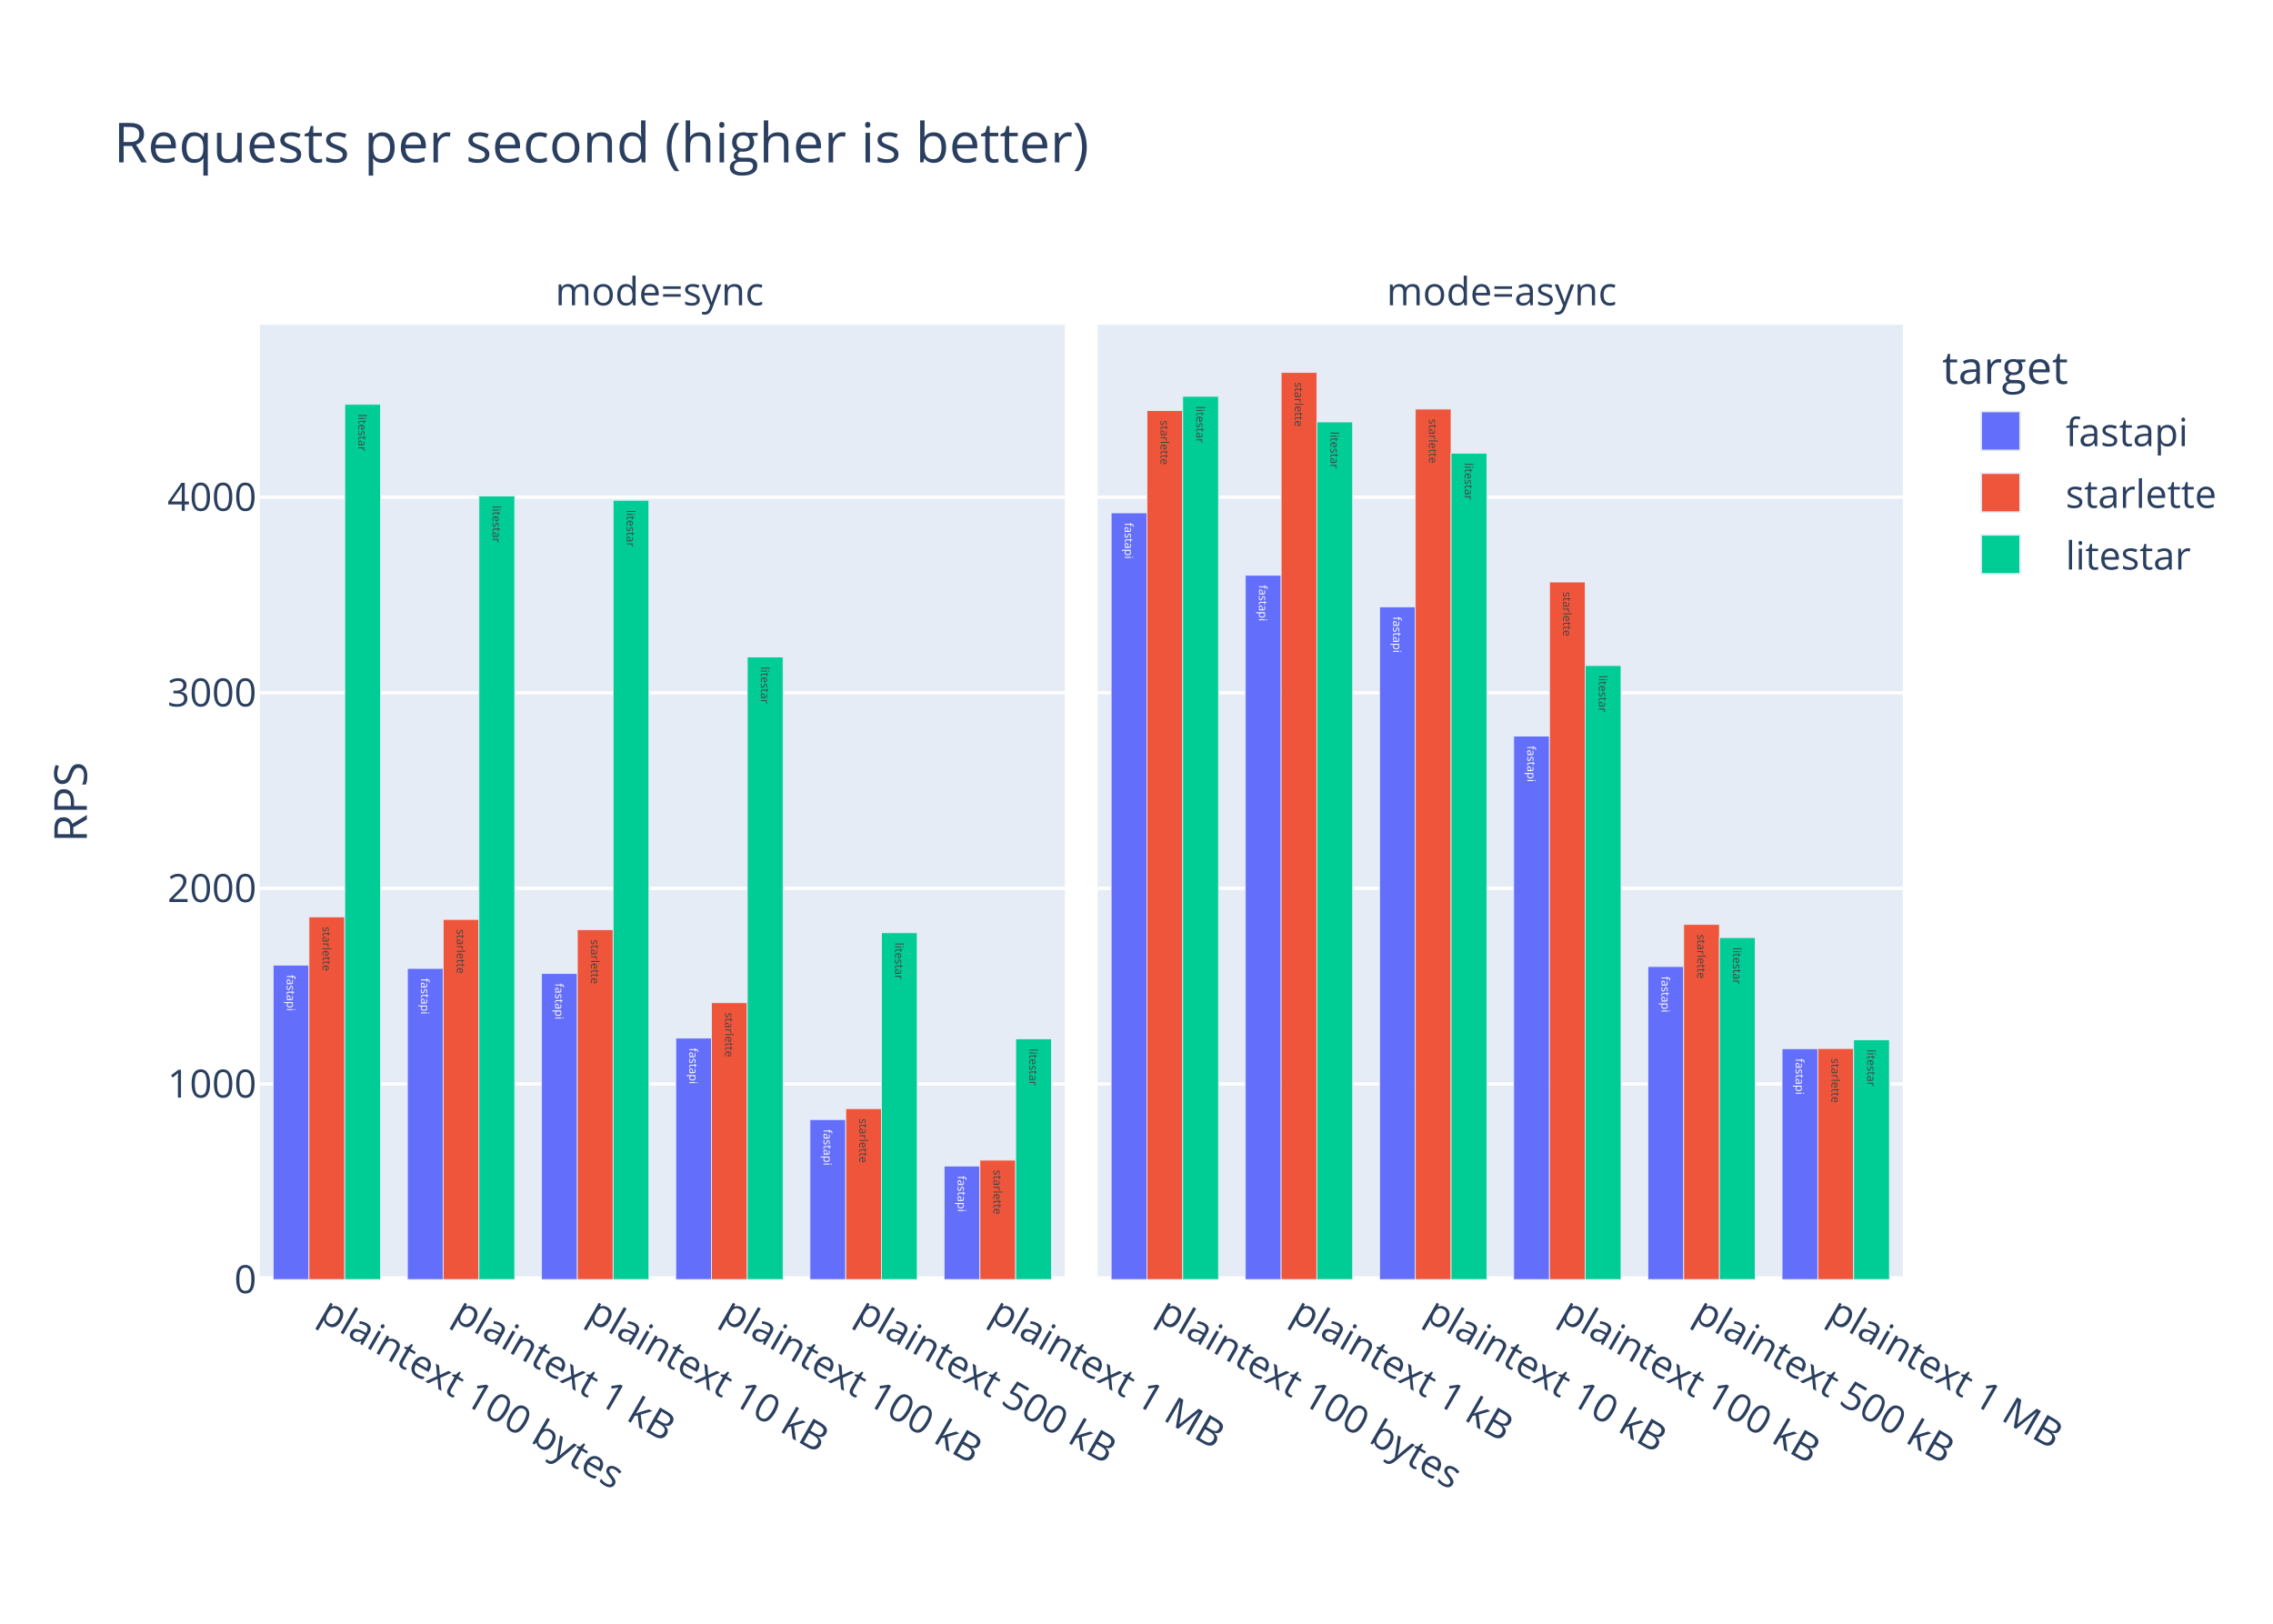
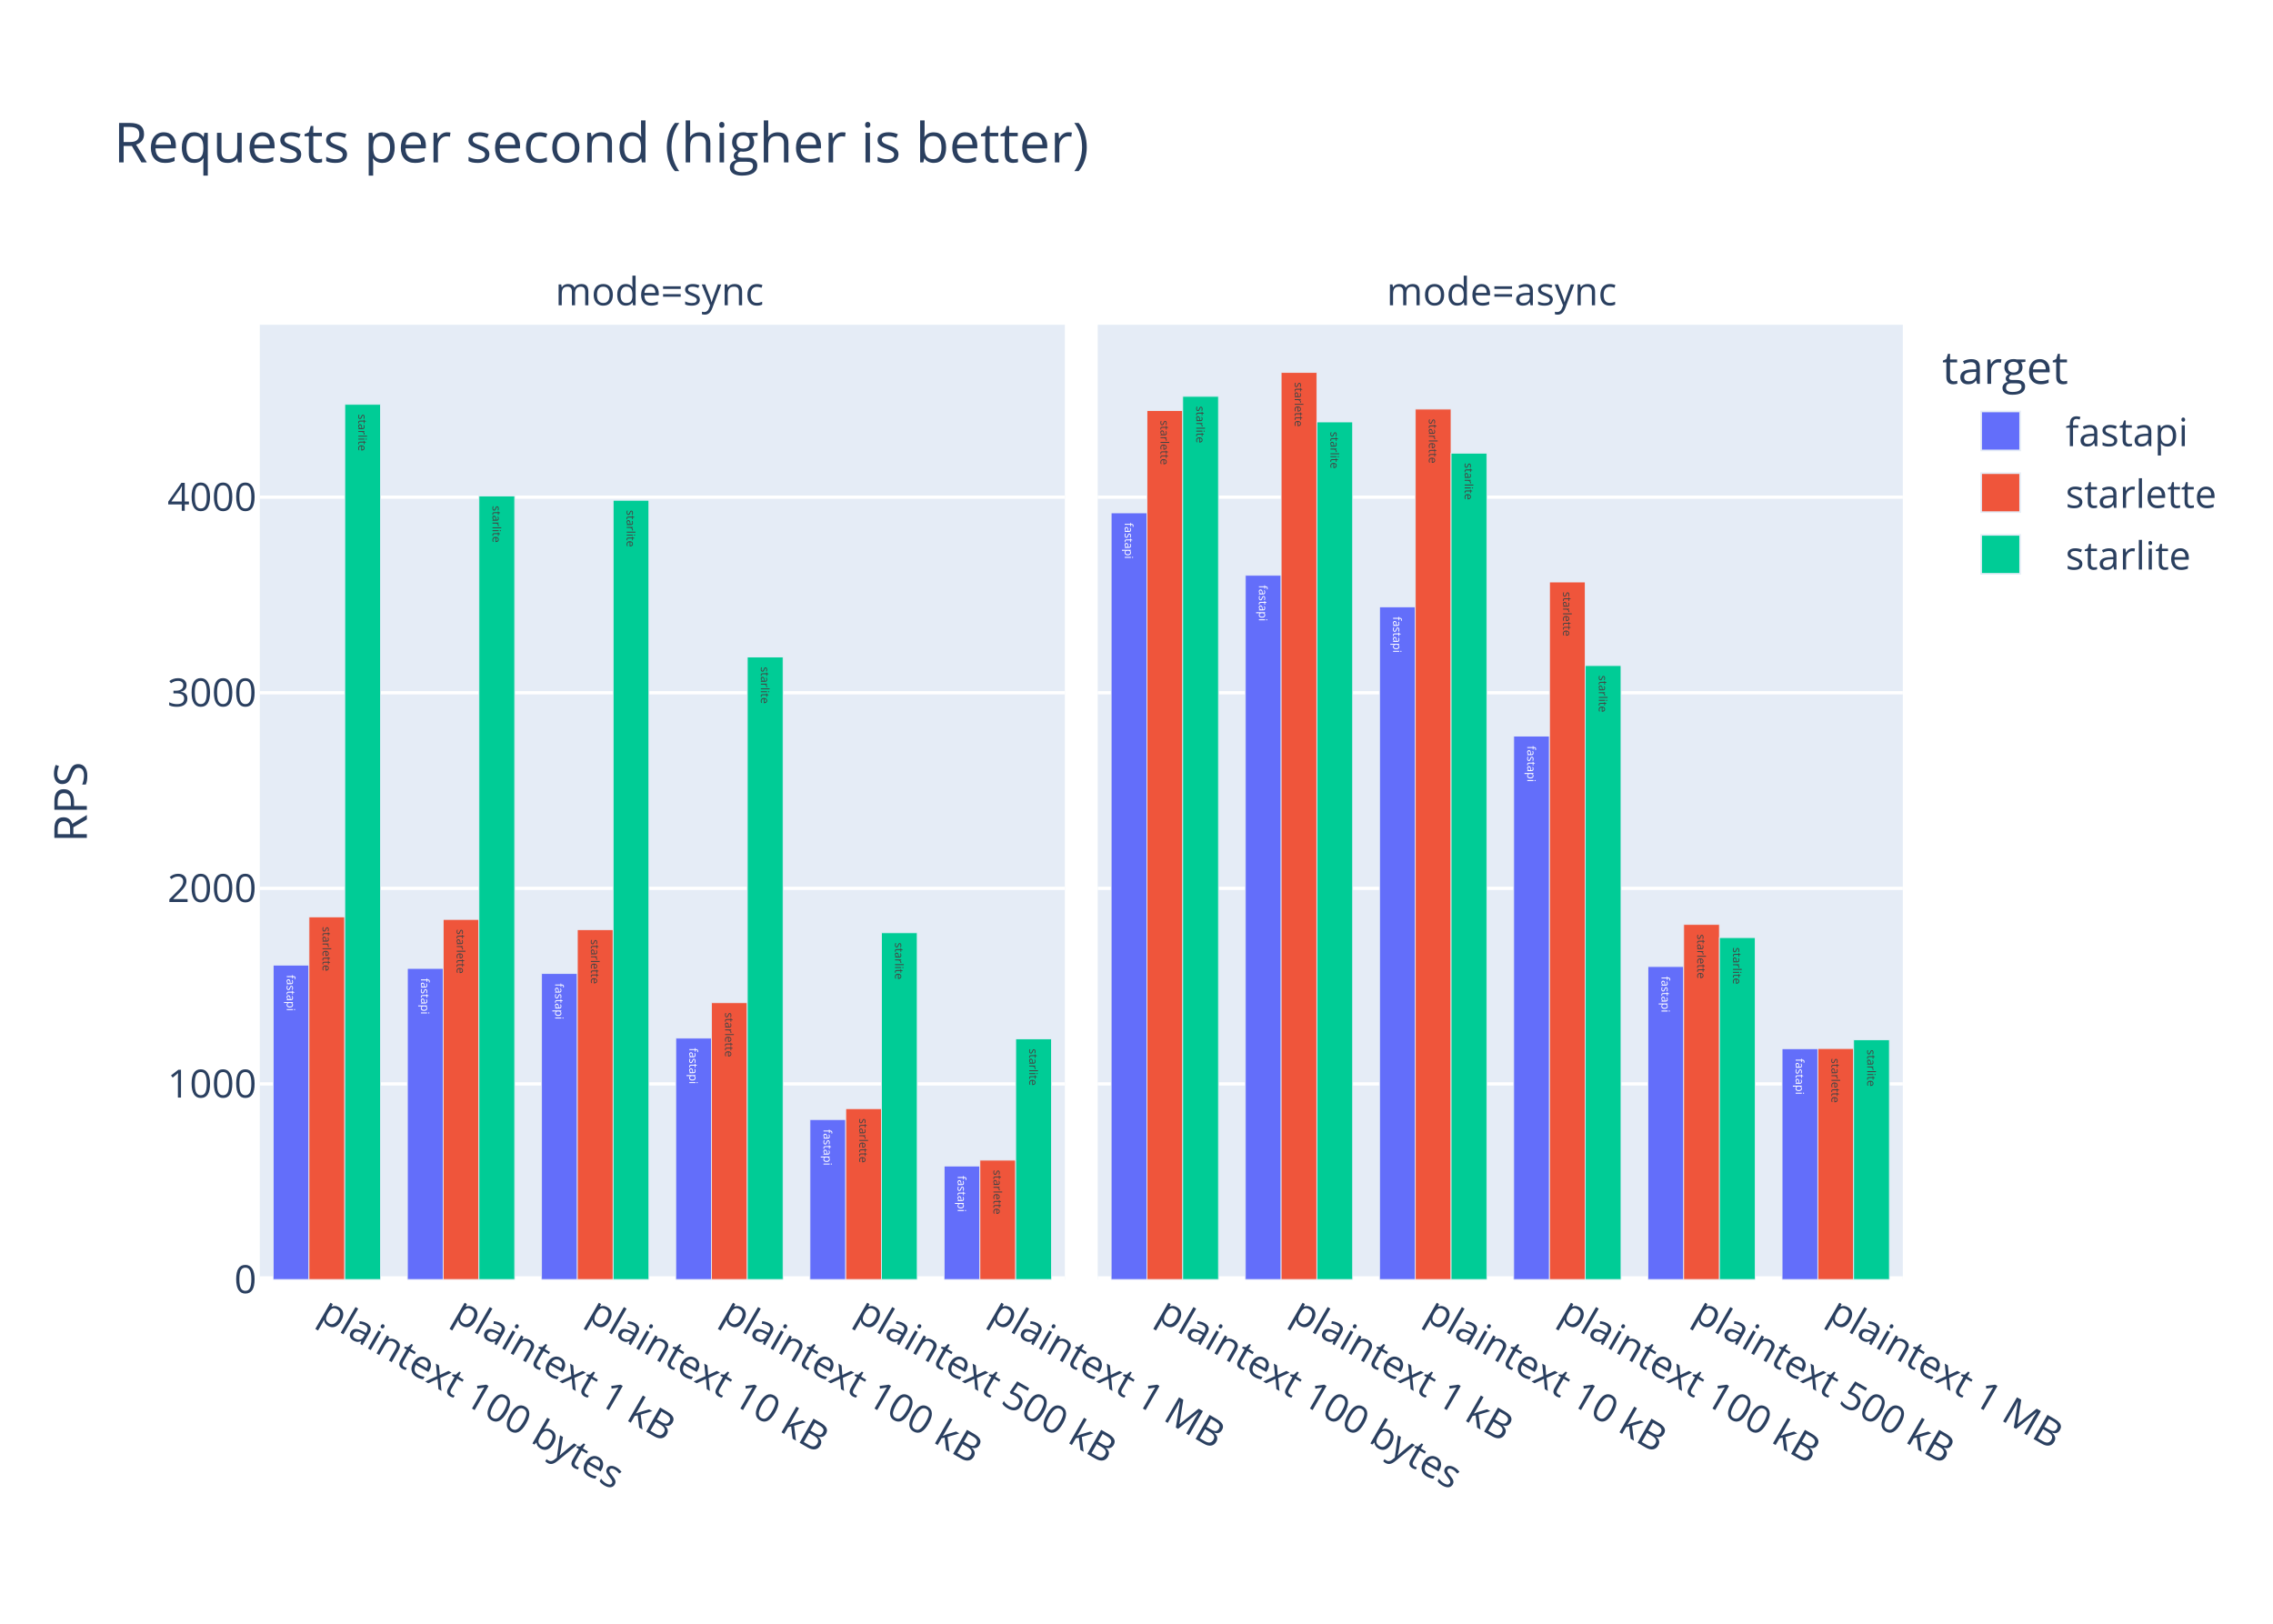
<svg xmlns="http://www.w3.org/2000/svg" class="main-svg" width="1400" height="1000" style="" viewBox="0 0 700 500">
  <rect x="0" y="0" width="700" height="500" style="fill: rgb(255, 255, 255); fill-opacity: 1;" />
  <defs id="defs-63394d">
    <g class="clips">
      <clipPath id="clip63394dxyplot" class="plotclip">
        <rect width="247.94" height="294" />
      </clipPath>
      <clipPath id="clip63394dx2y2plot" class="plotclip">
        <rect width="247.94" height="294" />
      </clipPath>
      <clipPath class="axesclip" id="clip63394dx">
        <rect x="80" y="0" width="247.94" height="500" />
      </clipPath>
      <clipPath class="axesclip" id="clip63394dy">
        <rect x="0" y="100" width="700" height="294" />
      </clipPath>
      <clipPath class="axesclip" id="clip63394dxy">
        <rect x="80" y="100" width="247.94" height="294" />
      </clipPath>
      <clipPath class="axesclip" id="clip63394dy2">
        <rect x="0" y="100" width="700" height="294" />
      </clipPath>
      <clipPath class="axesclip" id="clip63394dxy2">
        <rect x="80" y="100" width="247.94" height="294" />
      </clipPath>
      <clipPath class="axesclip" id="clip63394dx2">
        <rect x="338.06" y="0" width="247.94" height="500" />
      </clipPath>
      <clipPath class="axesclip" id="clip63394dx2y">
        <rect x="338.06" y="100" width="247.94" height="294" />
      </clipPath>
      <clipPath class="axesclip" id="clip63394dx2y2">
        <rect x="338.06" y="100" width="247.94" height="294" />
      </clipPath>
    </g>
    <g class="gradients" />
    <g class="patterns" />
  </defs>
  <g class="bglayer">
    <rect class="bg" x="80" y="100" width="247.94" height="294" style="fill: rgb(229, 236, 246); fill-opacity: 1; stroke-width: 0;" />
    <rect class="bg" x="338.06" y="100" width="247.94" height="294" style="fill: rgb(229, 236, 246); fill-opacity: 1; stroke-width: 0;" />
  </g>
  <g class="layer-below">
    <g class="imagelayer" />
    <g class="shapelayer" />
  </g>
  <g class="cartesianlayer">
    <g class="subplot xy">
      <g class="layer-subplot">
        <g class="shapelayer" />
        <g class="imagelayer" />
      </g>
      <g class="minor-gridlayer">
        <g class="x" />
        <g class="y" />
      </g>
      <g class="gridlayer">
        <g class="x" />
        <g class="y">
          <path class="ygrid crisp" transform="translate(0,333.77)" d="M80,0h247.94" style="stroke: rgb(255, 255, 255); stroke-opacity: 1; stroke-width: 1px;" />
          <path class="ygrid crisp" transform="translate(0,273.55)" d="M80,0h247.94" style="stroke: rgb(255, 255, 255); stroke-opacity: 1; stroke-width: 1px;" />
          <path class="ygrid crisp" transform="translate(0,213.32)" d="M80,0h247.94" style="stroke: rgb(255, 255, 255); stroke-opacity: 1; stroke-width: 1px;" />
          <path class="ygrid crisp" transform="translate(0,153.09)" d="M80,0h247.94" style="stroke: rgb(255, 255, 255); stroke-opacity: 1; stroke-width: 1px;" />
        </g>
      </g>
      <g class="zerolinelayer">
        <path class="yzl zl crisp" transform="translate(0,394)" d="M80,0h247.94" style="stroke: rgb(255, 255, 255); stroke-opacity: 1; stroke-width: 2px;" />
      </g>
      <path class="xlines-below" />
      <path class="ylines-below" />
      <g class="overlines-below" />
      <g class="xaxislayer-below" />
      <g class="yaxislayer-below" />
      <g class="overaxes-below" />
      <g class="plot" transform="translate(80,100)" clip-path="url(#clip63394dxyplot)">
        <g class="barlayer mlayer">
          <g class="trace bars" style="opacity: 1;">
            <g class="points">
              <g class="point">
                <path d="M4.13,294V197.18H15.15V294Z" style="vector-effect: non-scaling-stroke; opacity: 1; stroke-width: 0.5px; fill: rgb(99, 110, 250); fill-opacity: 1; stroke: rgb(229, 236, 246); stroke-opacity: 1;" />
                <text class="bartext bartext-inside" text-anchor="middle" data-notex="1" x="0" y="0" style="font-family: 'Open Sans', verdana, arial, sans-serif; font-size: 12px; fill: rgb(255, 255, 255); fill-opacity: 1; white-space: pre;" transform="translate(9.64,207.0871)scale(0.2952941)rotate(90 0 -4.5)">fastapi</text>
              </g>
              <g class="point">
                <path d="M45.46,294V198.21H56.48V294Z" style="vector-effect: non-scaling-stroke; opacity: 1; stroke-width: 0.5px; fill: rgb(99, 110, 250); fill-opacity: 1; stroke: rgb(229, 236, 246); stroke-opacity: 1;" />
                <text class="bartext bartext-inside" text-anchor="middle" data-notex="1" x="0" y="0" style="font-family: 'Open Sans', verdana, arial, sans-serif; font-size: 12px; fill: rgb(255, 255, 255); fill-opacity: 1; white-space: pre;" transform="translate(50.97,208.1171)scale(0.2952941)rotate(90 0 -4.5)">fastapi</text>
              </g>
              <g class="point">
                <path d="M86.78,294V199.77H97.8V294Z" style="vector-effect: non-scaling-stroke; opacity: 1; stroke-width: 0.5px; fill: rgb(99, 110, 250); fill-opacity: 1; stroke: rgb(229, 236, 246); stroke-opacity: 1;" />
                <text class="bartext bartext-inside" text-anchor="middle" data-notex="1" x="0" y="0" style="font-family: 'Open Sans', verdana, arial, sans-serif; font-size: 12px; fill: rgb(255, 255, 255); fill-opacity: 1; white-space: pre;" transform="translate(92.29,209.6771)scale(0.2952941)rotate(90 0 -4.5)">fastapi</text>
              </g>
              <g class="point">
                <path d="M128.1,294V219.67H139.12V294Z" style="vector-effect: non-scaling-stroke; opacity: 1; stroke-width: 0.5px; fill: rgb(99, 110, 250); fill-opacity: 1; stroke: rgb(229, 236, 246); stroke-opacity: 1;" />
                <text class="bartext bartext-inside" text-anchor="middle" data-notex="1" x="0" y="0" style="font-family: 'Open Sans', verdana, arial, sans-serif; font-size: 12px; fill: rgb(255, 255, 255); fill-opacity: 1; white-space: pre;" transform="translate(133.61,229.5771)scale(0.2952941)rotate(90 0 -4.5)">fastapi</text>
              </g>
              <g class="point">
                <path d="M169.43,294V244.74H180.45V294Z" style="vector-effect: non-scaling-stroke; opacity: 1; stroke-width: 0.5px; fill: rgb(99, 110, 250); fill-opacity: 1; stroke: rgb(229, 236, 246); stroke-opacity: 1;" />
                <text class="bartext bartext-inside" text-anchor="middle" data-notex="1" x="0" y="0" style="font-family: 'Open Sans', verdana, arial, sans-serif; font-size: 12px; fill: rgb(255, 255, 255); fill-opacity: 1; white-space: pre;" transform="translate(174.94,254.6471)scale(0.2952941)rotate(90 0 -4.5)">fastapi</text>
              </g>
              <g class="point">
                <path d="M210.75,294V259.05H221.77V294Z" style="vector-effect: non-scaling-stroke; opacity: 1; stroke-width: 0.5px; fill: rgb(99, 110, 250); fill-opacity: 1; stroke: rgb(229, 236, 246); stroke-opacity: 1;" />
                <text class="bartext bartext-inside" text-anchor="middle" data-notex="1" x="0" y="0" style="font-family: 'Open Sans', verdana, arial, sans-serif; font-size: 12px; fill: rgb(255, 255, 255); fill-opacity: 1; white-space: pre;" transform="translate(216.26,268.9571)scale(0.2952941)rotate(90 0 -4.5)">fastapi</text>
              </g>
            </g>
          </g>
          <g class="trace bars" style="opacity: 1;">
            <g class="points">
              <g class="point">
                <path d="M15.15,294V182.33H26.17V294Z" style="vector-effect: non-scaling-stroke; opacity: 1; stroke-width: 0.5px; fill: rgb(239, 85, 59); fill-opacity: 1; stroke: rgb(229, 236, 246); stroke-opacity: 1;" />
                <text class="bartext bartext-inside" text-anchor="middle" data-notex="1" x="0" y="0" style="font-family: 'Open Sans', verdana, arial, sans-serif; font-size: 12px; fill: rgb(68, 68, 68); fill-opacity: 1; white-space: pre;" transform="translate(20.62078,193.5682)scale(0.2952941)rotate(90 0.1328125 -4.5)">starlette</text>
              </g>
              <g class="point">
                <path d="M56.48,294V183.12H67.49V294Z" style="vector-effect: non-scaling-stroke; opacity: 1; stroke-width: 0.5px; fill: rgb(239, 85, 59); fill-opacity: 1; stroke: rgb(229, 236, 246); stroke-opacity: 1;" />
                <text class="bartext bartext-inside" text-anchor="middle" data-notex="1" x="0" y="0" style="font-family: 'Open Sans', verdana, arial, sans-serif; font-size: 12px; fill: rgb(68, 68, 68); fill-opacity: 1; white-space: pre;" transform="translate(61.94586,194.3418)scale(0.2947059)rotate(90 0.1328125 -4.5)">starlette</text>
              </g>
              <g class="point">
                <path d="M97.8,294V186.26H108.82V294Z" style="vector-effect: non-scaling-stroke; opacity: 1; stroke-width: 0.5px; fill: rgb(239, 85, 59); fill-opacity: 1; stroke: rgb(229, 236, 246); stroke-opacity: 1;" />
                <text class="bartext bartext-inside" text-anchor="middle" data-notex="1" x="0" y="0" style="font-family: 'Open Sans', verdana, arial, sans-serif; font-size: 12px; fill: rgb(68, 68, 68); fill-opacity: 1; white-space: pre;" transform="translate(103.2708,197.4982)scale(0.2952941)rotate(90 0.1328125 -4.5)">starlette</text>
              </g>
              <g class="point">
                <path d="M139.12,294V208.77H150.14V294Z" style="vector-effect: non-scaling-stroke; opacity: 1; stroke-width: 0.5px; fill: rgb(239, 85, 59); fill-opacity: 1; stroke: rgb(229, 236, 246); stroke-opacity: 1;" />
                <text class="bartext bartext-inside" text-anchor="middle" data-notex="1" x="0" y="0" style="font-family: 'Open Sans', verdana, arial, sans-serif; font-size: 12px; fill: rgb(68, 68, 68); fill-opacity: 1; white-space: pre;" transform="translate(144.5908,220.0082)scale(0.2952941)rotate(90 0.1328125 -4.5)">starlette</text>
              </g>
              <g class="point">
                <path d="M180.45,294V241.38H191.46V294Z" style="vector-effect: non-scaling-stroke; opacity: 1; stroke-width: 0.5px; fill: rgb(239, 85, 59); fill-opacity: 1; stroke: rgb(229, 236, 246); stroke-opacity: 1;" />
                <text class="bartext bartext-inside" text-anchor="middle" data-notex="1" x="0" y="0" style="font-family: 'Open Sans', verdana, arial, sans-serif; font-size: 12px; fill: rgb(68, 68, 68); fill-opacity: 1; white-space: pre;" transform="translate(185.9159,252.6018)scale(0.2947059)rotate(90 0.1328125 -4.5)">starlette</text>
              </g>
              <g class="point">
                <path d="M221.77,294V257.24H232.79V294Z" style="vector-effect: non-scaling-stroke; opacity: 1; stroke-width: 0.5px; fill: rgb(239, 85, 59); fill-opacity: 1; stroke: rgb(229, 236, 246); stroke-opacity: 1;" />
                <text class="bartext bartext-inside" text-anchor="middle" data-notex="1" x="0" y="0" style="font-family: 'Open Sans', verdana, arial, sans-serif; font-size: 12px; fill: rgb(68, 68, 68); fill-opacity: 1; white-space: pre;" transform="translate(227.2408,268.4782)scale(0.2952941)rotate(90 0.1328125 -4.5)">starlette</text>
              </g>
            </g>
          </g>
          <g class="trace bars" style="opacity: 1;">
            <g class="points">
              <g class="point">
                <path d="M26.17,294V24.51H37.19V294Z" style="vector-effect: non-scaling-stroke; opacity: 1; stroke-width: 0.5px; fill: rgb(0, 204, 150); fill-opacity: 1; stroke: rgb(229, 236, 246); stroke-opacity: 1;" />
-                 <text class="bartext bartext-inside" text-anchor="middle" data-notex="1" x="0" y="0" style="font-family: 'Open Sans', verdana, arial, sans-serif; font-size: 12px; fill: rgb(68, 68, 68); fill-opacity: 1; white-space: pre;" transform="translate(31.64078,34.5763)scale(0.2952941)rotate(90 0.1328125 -4.5)">litestar</text>
+                 <text class="bartext bartext-inside" text-anchor="middle" data-notex="1" x="0" y="0" style="font-family: 'Open Sans', verdana, arial, sans-serif; font-size: 12px; fill: rgb(68, 68, 68); fill-opacity: 1; white-space: pre;" transform="translate(31.64078,34.5763)scale(0.2952941)rotate(90 0.1328125 -4.5)">starlite</text>
              </g>
              <g class="point">
                <path d="M67.49,294V52.71H78.51V294Z" style="vector-effect: non-scaling-stroke; opacity: 1; stroke-width: 0.5px; fill: rgb(0, 204, 150); fill-opacity: 1; stroke: rgb(229, 236, 246); stroke-opacity: 1;" />
-                 <text class="bartext bartext-inside" text-anchor="middle" data-notex="1" x="0" y="0" style="font-family: 'Open Sans', verdana, arial, sans-serif; font-size: 12px; fill: rgb(68, 68, 68); fill-opacity: 1; white-space: pre;" transform="translate(72.96078,62.7763)scale(0.2952941)rotate(90 0.1328125 -4.5)">litestar</text>
+                 <text class="bartext bartext-inside" text-anchor="middle" data-notex="1" x="0" y="0" style="font-family: 'Open Sans', verdana, arial, sans-serif; font-size: 12px; fill: rgb(68, 68, 68); fill-opacity: 1; white-space: pre;" transform="translate(72.96078,62.7763)scale(0.2952941)rotate(90 0.1328125 -4.5)">starlite</text>
              </g>
              <g class="point">
                <path d="M108.82,294V54.05H119.84V294Z" style="vector-effect: non-scaling-stroke; opacity: 1; stroke-width: 0.5px; fill: rgb(0, 204, 150); fill-opacity: 1; stroke: rgb(229, 236, 246); stroke-opacity: 1;" />
-                 <text class="bartext bartext-inside" text-anchor="middle" data-notex="1" x="0" y="0" style="font-family: 'Open Sans', verdana, arial, sans-serif; font-size: 12px; fill: rgb(68, 68, 68); fill-opacity: 1; white-space: pre;" transform="translate(114.2908,64.1163)scale(0.2952941)rotate(90 0.1328125 -4.5)">litestar</text>
+                 <text class="bartext bartext-inside" text-anchor="middle" data-notex="1" x="0" y="0" style="font-family: 'Open Sans', verdana, arial, sans-serif; font-size: 12px; fill: rgb(68, 68, 68); fill-opacity: 1; white-space: pre;" transform="translate(114.2908,64.1163)scale(0.2952941)rotate(90 0.1328125 -4.5)">starlite</text>
              </g>
              <g class="point">
                <path d="M150.14,294V102.31H161.16V294Z" style="vector-effect: non-scaling-stroke; opacity: 1; stroke-width: 0.5px; fill: rgb(0, 204, 150); fill-opacity: 1; stroke: rgb(229, 236, 246); stroke-opacity: 1;" />
-                 <text class="bartext bartext-inside" text-anchor="middle" data-notex="1" x="0" y="0" style="font-family: 'Open Sans', verdana, arial, sans-serif; font-size: 12px; fill: rgb(68, 68, 68); fill-opacity: 1; white-space: pre;" transform="translate(155.6108,112.3763)scale(0.2952941)rotate(90 0.1328125 -4.5)">litestar</text>
+                 <text class="bartext bartext-inside" text-anchor="middle" data-notex="1" x="0" y="0" style="font-family: 'Open Sans', verdana, arial, sans-serif; font-size: 12px; fill: rgb(68, 68, 68); fill-opacity: 1; white-space: pre;" transform="translate(155.6108,112.3763)scale(0.2952941)rotate(90 0.1328125 -4.5)">starlite</text>
              </g>
              <g class="point">
                <path d="M191.46,294V187.23H202.48V294Z" style="vector-effect: non-scaling-stroke; opacity: 1; stroke-width: 0.5px; fill: rgb(0, 204, 150); fill-opacity: 1; stroke: rgb(229, 236, 246); stroke-opacity: 1;" />
-                 <text class="bartext bartext-inside" text-anchor="middle" data-notex="1" x="0" y="0" style="font-family: 'Open Sans', verdana, arial, sans-serif; font-size: 12px; fill: rgb(68, 68, 68); fill-opacity: 1; white-space: pre;" transform="translate(196.9308,197.2963)scale(0.2952941)rotate(90 0.1328125 -4.5)">litestar</text>
+                 <text class="bartext bartext-inside" text-anchor="middle" data-notex="1" x="0" y="0" style="font-family: 'Open Sans', verdana, arial, sans-serif; font-size: 12px; fill: rgb(68, 68, 68); fill-opacity: 1; white-space: pre;" transform="translate(196.9308,197.2963)scale(0.2952941)rotate(90 0.1328125 -4.5)">starlite</text>
              </g>
              <g class="point">
                <path d="M232.79,294V219.9H243.81V294Z" style="vector-effect: non-scaling-stroke; opacity: 1; stroke-width: 0.5px; fill: rgb(0, 204, 150); fill-opacity: 1; stroke: rgb(229, 236, 246); stroke-opacity: 1;" />
-                 <text class="bartext bartext-inside" text-anchor="middle" data-notex="1" x="0" y="0" style="font-family: 'Open Sans', verdana, arial, sans-serif; font-size: 12px; fill: rgb(68, 68, 68); fill-opacity: 1; white-space: pre;" transform="translate(238.2608,229.9663)scale(0.2952941)rotate(90 0.1328125 -4.5)">litestar</text>
+                 <text class="bartext bartext-inside" text-anchor="middle" data-notex="1" x="0" y="0" style="font-family: 'Open Sans', verdana, arial, sans-serif; font-size: 12px; fill: rgb(68, 68, 68); fill-opacity: 1; white-space: pre;" transform="translate(238.2608,229.9663)scale(0.2952941)rotate(90 0.1328125 -4.5)">starlite</text>
              </g>
            </g>
          </g>
        </g>
      </g>
      <g class="overplot" />
      <path class="xlines-above crisp" d="M0,0" style="fill: none;" />
      <path class="ylines-above crisp" d="M0,0" style="fill: none;" />
      <g class="overlines-above" />
      <g class="xaxislayer-above">
        <g class="xtick">
          <text text-anchor="start" x="0" y="407" transform="translate(100.66,0) rotate(30,0,401)" style="font-family: 'Open Sans', verdana, arial, sans-serif; font-size: 12px; fill: rgb(42, 63, 95); fill-opacity: 1; white-space: pre; opacity: 1;">plaintext 100 bytes</text>
        </g>
        <g class="xtick">
          <text text-anchor="start" x="0" y="407" transform="translate(141.99,0) rotate(30,0,401)" style="font-family: 'Open Sans', verdana, arial, sans-serif; font-size: 12px; fill: rgb(42, 63, 95); fill-opacity: 1; white-space: pre; opacity: 1;">plaintext 1 kB</text>
        </g>
        <g class="xtick">
          <text text-anchor="start" x="0" y="407" transform="translate(183.31,0) rotate(30,0,401)" style="font-family: 'Open Sans', verdana, arial, sans-serif; font-size: 12px; fill: rgb(42, 63, 95); fill-opacity: 1; white-space: pre; opacity: 1;">plaintext 10 kB</text>
        </g>
        <g class="xtick">
          <text text-anchor="start" x="0" y="407" transform="translate(224.63,0) rotate(30,0,401)" style="font-family: 'Open Sans', verdana, arial, sans-serif; font-size: 12px; fill: rgb(42, 63, 95); fill-opacity: 1; white-space: pre; opacity: 1;">plaintext 100 kB</text>
        </g>
        <g class="xtick">
          <text text-anchor="start" x="0" y="407" transform="translate(265.96,0) rotate(30,0,401)" style="font-family: 'Open Sans', verdana, arial, sans-serif; font-size: 12px; fill: rgb(42, 63, 95); fill-opacity: 1; white-space: pre; opacity: 1;">plaintext 500 kB</text>
        </g>
        <g class="xtick">
          <text text-anchor="start" x="0" y="407" transform="translate(307.28,0) rotate(30,0,401)" style="font-family: 'Open Sans', verdana, arial, sans-serif; font-size: 12px; fill: rgb(42, 63, 95); fill-opacity: 1; white-space: pre; opacity: 1;">plaintext 1 MB</text>
        </g>
      </g>
      <g class="yaxislayer-above">
        <g class="ytick">
          <text text-anchor="end" x="79" y="4.2" transform="translate(0,394)" style="font-family: 'Open Sans', verdana, arial, sans-serif; font-size: 12px; fill: rgb(42, 63, 95); fill-opacity: 1; white-space: pre; opacity: 1;">0</text>
        </g>
        <g class="ytick">
          <text text-anchor="end" x="79" y="4.2" style="font-family: 'Open Sans', verdana, arial, sans-serif; font-size: 12px; fill: rgb(42, 63, 95); fill-opacity: 1; white-space: pre; opacity: 1;" transform="translate(0,333.77)">1000</text>
        </g>
        <g class="ytick">
          <text text-anchor="end" x="79" y="4.2" style="font-family: 'Open Sans', verdana, arial, sans-serif; font-size: 12px; fill: rgb(42, 63, 95); fill-opacity: 1; white-space: pre; opacity: 1;" transform="translate(0,273.55)">2000</text>
        </g>
        <g class="ytick">
          <text text-anchor="end" x="79" y="4.2" style="font-family: 'Open Sans', verdana, arial, sans-serif; font-size: 12px; fill: rgb(42, 63, 95); fill-opacity: 1; white-space: pre; opacity: 1;" transform="translate(0,213.32)">3000</text>
        </g>
        <g class="ytick">
          <text text-anchor="end" x="79" y="4.2" style="font-family: 'Open Sans', verdana, arial, sans-serif; font-size: 12px; fill: rgb(42, 63, 95); fill-opacity: 1; white-space: pre; opacity: 1;" transform="translate(0,153.09)">4000</text>
        </g>
      </g>
      <g class="overaxes-above" />
    </g>
    <g class="subplot x2y2">
      <g class="layer-subplot">
        <g class="shapelayer" />
        <g class="imagelayer" />
      </g>
      <g class="minor-gridlayer">
        <g class="x2" />
        <g class="y2" />
      </g>
      <g class="gridlayer">
        <g class="x2" />
        <g class="y2">
          <path class="y2grid crisp" transform="translate(0,333.77)" d="M338.06,0h247.94" style="stroke: rgb(255, 255, 255); stroke-opacity: 1; stroke-width: 1px;" />
          <path class="y2grid crisp" transform="translate(0,273.55)" d="M338.06,0h247.94" style="stroke: rgb(255, 255, 255); stroke-opacity: 1; stroke-width: 1px;" />
          <path class="y2grid crisp" transform="translate(0,213.32)" d="M338.06,0h247.94" style="stroke: rgb(255, 255, 255); stroke-opacity: 1; stroke-width: 1px;" />
          <path class="y2grid crisp" transform="translate(0,153.09)" d="M338.06,0h247.94" style="stroke: rgb(255, 255, 255); stroke-opacity: 1; stroke-width: 1px;" />
        </g>
      </g>
      <g class="zerolinelayer">
        <path class="y2zl zl crisp" transform="translate(0,394)" d="M338.06,0h247.94" style="stroke: rgb(255, 255, 255); stroke-opacity: 1; stroke-width: 2px;" />
      </g>
      <path class="xlines-below" />
      <path class="ylines-below" />
      <g class="overlines-below" />
      <g class="xaxislayer-below" />
      <g class="yaxislayer-below" />
      <g class="overaxes-below" />
      <g class="plot" transform="translate(338.06,100)" clip-path="url(#clip63394dx2y2plot)">
        <g class="barlayer mlayer">
          <g class="trace bars" style="opacity: 1;">
            <g class="points">
              <g class="point">
                <path d="M4.13,294V57.92H15.15V294Z" style="vector-effect: non-scaling-stroke; opacity: 1; stroke-width: 0.5px; fill: rgb(99, 110, 250); fill-opacity: 1; stroke: rgb(229, 236, 246); stroke-opacity: 1;" />
                <text class="bartext bartext-inside" text-anchor="middle" data-notex="1" x="0" y="0" style="font-family: 'Open Sans', verdana, arial, sans-serif; font-size: 12px; fill: rgb(255, 255, 255); fill-opacity: 1; white-space: pre;" transform="translate(9.64,67.82711)scale(0.2952941)rotate(90 0 -4.5)">fastapi</text>
              </g>
              <g class="point">
                <path d="M45.46,294V77.15H56.48V294Z" style="vector-effect: non-scaling-stroke; opacity: 1; stroke-width: 0.5px; fill: rgb(99, 110, 250); fill-opacity: 1; stroke: rgb(229, 236, 246); stroke-opacity: 1;" />
                <text class="bartext bartext-inside" text-anchor="middle" data-notex="1" x="0" y="0" style="font-family: 'Open Sans', verdana, arial, sans-serif; font-size: 12px; fill: rgb(255, 255, 255); fill-opacity: 1; white-space: pre;" transform="translate(50.97,87.05711)scale(0.2952941)rotate(90 0 -4.5)">fastapi</text>
              </g>
              <g class="point">
                <path d="M86.78,294V86.86H97.8V294Z" style="vector-effect: non-scaling-stroke; opacity: 1; stroke-width: 0.5px; fill: rgb(99, 110, 250); fill-opacity: 1; stroke: rgb(229, 236, 246); stroke-opacity: 1;" />
                <text class="bartext bartext-inside" text-anchor="middle" data-notex="1" x="0" y="0" style="font-family: 'Open Sans', verdana, arial, sans-serif; font-size: 12px; fill: rgb(255, 255, 255); fill-opacity: 1; white-space: pre;" transform="translate(92.29,96.76711)scale(0.2952941)rotate(90 0 -4.5)">fastapi</text>
              </g>
              <g class="point">
                <path d="M128.1,294V126.65H139.12V294Z" style="vector-effect: non-scaling-stroke; opacity: 1; stroke-width: 0.5px; fill: rgb(99, 110, 250); fill-opacity: 1; stroke: rgb(229, 236, 246); stroke-opacity: 1;" />
                <text class="bartext bartext-inside" text-anchor="middle" data-notex="1" x="0" y="0" style="font-family: 'Open Sans', verdana, arial, sans-serif; font-size: 12px; fill: rgb(255, 255, 255); fill-opacity: 1; white-space: pre;" transform="translate(133.61,136.5571)scale(0.2952941)rotate(90 0 -4.5)">fastapi</text>
              </g>
              <g class="point">
                <path d="M169.43,294V197.62H180.45V294Z" style="vector-effect: non-scaling-stroke; opacity: 1; stroke-width: 0.5px; fill: rgb(99, 110, 250); fill-opacity: 1; stroke: rgb(229, 236, 246); stroke-opacity: 1;" />
                <text class="bartext bartext-inside" text-anchor="middle" data-notex="1" x="0" y="0" style="font-family: 'Open Sans', verdana, arial, sans-serif; font-size: 12px; fill: rgb(255, 255, 255); fill-opacity: 1; white-space: pre;" transform="translate(174.94,207.5271)scale(0.2952941)rotate(90 0 -4.5)">fastapi</text>
              </g>
              <g class="point">
                <path d="M210.75,294V222.92H221.77V294Z" style="vector-effect: non-scaling-stroke; opacity: 1; stroke-width: 0.5px; fill: rgb(99, 110, 250); fill-opacity: 1; stroke: rgb(229, 236, 246); stroke-opacity: 1;" />
                <text class="bartext bartext-inside" text-anchor="middle" data-notex="1" x="0" y="0" style="font-family: 'Open Sans', verdana, arial, sans-serif; font-size: 12px; fill: rgb(255, 255, 255); fill-opacity: 1; white-space: pre;" transform="translate(216.26,232.8271)scale(0.2952941)rotate(90 0 -4.5)">fastapi</text>
              </g>
            </g>
          </g>
          <g class="trace bars" style="opacity: 1;">
            <g class="points">
              <g class="point">
                <path d="M15.15,294V26.42H26.17V294Z" style="vector-effect: non-scaling-stroke; opacity: 1; stroke-width: 0.5px; fill: rgb(239, 85, 59); fill-opacity: 1; stroke: rgb(229, 236, 246); stroke-opacity: 1;" />
                <text class="bartext bartext-inside" text-anchor="middle" data-notex="1" x="0" y="0" style="font-family: 'Open Sans', verdana, arial, sans-serif; font-size: 12px; fill: rgb(68, 68, 68); fill-opacity: 1; white-space: pre;" transform="translate(20.62078,37.65824)scale(0.2952941)rotate(90 0.1328125 -4.5)">starlette</text>
              </g>
              <g class="point">
                <path d="M56.48,294V14.7H67.49V294Z" style="vector-effect: non-scaling-stroke; opacity: 1; stroke-width: 0.5px; fill: rgb(239, 85, 59); fill-opacity: 1; stroke: rgb(229, 236, 246); stroke-opacity: 1;" />
                <text class="bartext bartext-inside" text-anchor="middle" data-notex="1" x="0" y="0" style="font-family: 'Open Sans', verdana, arial, sans-serif; font-size: 12px; fill: rgb(68, 68, 68); fill-opacity: 1; white-space: pre;" transform="translate(61.94586,25.92183)scale(0.2947059)rotate(90 0.1328125 -4.5)">starlette</text>
              </g>
              <g class="point">
                <path d="M97.8,294V25.97H108.82V294Z" style="vector-effect: non-scaling-stroke; opacity: 1; stroke-width: 0.5px; fill: rgb(239, 85, 59); fill-opacity: 1; stroke: rgb(229, 236, 246); stroke-opacity: 1;" />
                <text class="bartext bartext-inside" text-anchor="middle" data-notex="1" x="0" y="0" style="font-family: 'Open Sans', verdana, arial, sans-serif; font-size: 12px; fill: rgb(68, 68, 68); fill-opacity: 1; white-space: pre;" transform="translate(103.2708,37.20824)scale(0.2952941)rotate(90 0.1328125 -4.5)">starlette</text>
              </g>
              <g class="point">
                <path d="M139.12,294V79.21H150.14V294Z" style="vector-effect: non-scaling-stroke; opacity: 1; stroke-width: 0.5px; fill: rgb(239, 85, 59); fill-opacity: 1; stroke: rgb(229, 236, 246); stroke-opacity: 1;" />
                <text class="bartext bartext-inside" text-anchor="middle" data-notex="1" x="0" y="0" style="font-family: 'Open Sans', verdana, arial, sans-serif; font-size: 12px; fill: rgb(68, 68, 68); fill-opacity: 1; white-space: pre;" transform="translate(144.5908,90.44824)scale(0.2952941)rotate(90 0.1328125 -4.5)">starlette</text>
              </g>
              <g class="point">
                <path d="M180.45,294V184.67H191.46V294Z" style="vector-effect: non-scaling-stroke; opacity: 1; stroke-width: 0.5px; fill: rgb(239, 85, 59); fill-opacity: 1; stroke: rgb(229, 236, 246); stroke-opacity: 1;" />
                <text class="bartext bartext-inside" text-anchor="middle" data-notex="1" x="0" y="0" style="font-family: 'Open Sans', verdana, arial, sans-serif; font-size: 12px; fill: rgb(68, 68, 68); fill-opacity: 1; white-space: pre;" transform="translate(185.9159,195.8918)scale(0.2947059)rotate(90 0.1328125 -4.5)">starlette</text>
              </g>
              <g class="point">
                <path d="M221.77,294V222.87H232.79V294Z" style="vector-effect: non-scaling-stroke; opacity: 1; stroke-width: 0.5px; fill: rgb(239, 85, 59); fill-opacity: 1; stroke: rgb(229, 236, 246); stroke-opacity: 1;" />
                <text class="bartext bartext-inside" text-anchor="middle" data-notex="1" x="0" y="0" style="font-family: 'Open Sans', verdana, arial, sans-serif; font-size: 12px; fill: rgb(68, 68, 68); fill-opacity: 1; white-space: pre;" transform="translate(227.2408,234.1082)scale(0.2952941)rotate(90 0.1328125 -4.5)">starlette</text>
              </g>
            </g>
          </g>
          <g class="trace bars" style="opacity: 1;">
            <g class="points">
              <g class="point">
                <path d="M26.17,294V22.05H37.19V294Z" style="vector-effect: non-scaling-stroke; opacity: 1; stroke-width: 0.5px; fill: rgb(0, 204, 150); fill-opacity: 1; stroke: rgb(229, 236, 246); stroke-opacity: 1;" />
-                 <text class="bartext bartext-inside" text-anchor="middle" data-notex="1" x="0" y="0" style="font-family: 'Open Sans', verdana, arial, sans-serif; font-size: 12px; fill: rgb(68, 68, 68); fill-opacity: 1; white-space: pre;" transform="translate(31.64078,32.1163)scale(0.2952941)rotate(90 0.1328125 -4.5)">litestar</text>
+                 <text class="bartext bartext-inside" text-anchor="middle" data-notex="1" x="0" y="0" style="font-family: 'Open Sans', verdana, arial, sans-serif; font-size: 12px; fill: rgb(68, 68, 68); fill-opacity: 1; white-space: pre;" transform="translate(31.64078,32.1163)scale(0.2952941)rotate(90 0.1328125 -4.5)">starlite</text>
              </g>
              <g class="point">
                <path d="M67.49,294V29.92H78.51V294Z" style="vector-effect: non-scaling-stroke; opacity: 1; stroke-width: 0.5px; fill: rgb(0, 204, 150); fill-opacity: 1; stroke: rgb(229, 236, 246); stroke-opacity: 1;" />
-                 <text class="bartext bartext-inside" text-anchor="middle" data-notex="1" x="0" y="0" style="font-family: 'Open Sans', verdana, arial, sans-serif; font-size: 12px; fill: rgb(68, 68, 68); fill-opacity: 1; white-space: pre;" transform="translate(72.96078,39.9863)scale(0.2952941)rotate(90 0.1328125 -4.5)">litestar</text>
+                 <text class="bartext bartext-inside" text-anchor="middle" data-notex="1" x="0" y="0" style="font-family: 'Open Sans', verdana, arial, sans-serif; font-size: 12px; fill: rgb(68, 68, 68); fill-opacity: 1; white-space: pre;" transform="translate(72.96078,39.9863)scale(0.2952941)rotate(90 0.1328125 -4.5)">starlite</text>
              </g>
              <g class="point">
                <path d="M108.82,294V39.54H119.84V294Z" style="vector-effect: non-scaling-stroke; opacity: 1; stroke-width: 0.5px; fill: rgb(0, 204, 150); fill-opacity: 1; stroke: rgb(229, 236, 246); stroke-opacity: 1;" />
-                 <text class="bartext bartext-inside" text-anchor="middle" data-notex="1" x="0" y="0" style="font-family: 'Open Sans', verdana, arial, sans-serif; font-size: 12px; fill: rgb(68, 68, 68); fill-opacity: 1; white-space: pre;" transform="translate(114.2908,49.6063)scale(0.2952941)rotate(90 0.1328125 -4.5)">litestar</text>
+                 <text class="bartext bartext-inside" text-anchor="middle" data-notex="1" x="0" y="0" style="font-family: 'Open Sans', verdana, arial, sans-serif; font-size: 12px; fill: rgb(68, 68, 68); fill-opacity: 1; white-space: pre;" transform="translate(114.2908,49.6063)scale(0.2952941)rotate(90 0.1328125 -4.5)">starlite</text>
              </g>
              <g class="point">
                <path d="M150.14,294V104.95H161.16V294Z" style="vector-effect: non-scaling-stroke; opacity: 1; stroke-width: 0.5px; fill: rgb(0, 204, 150); fill-opacity: 1; stroke: rgb(229, 236, 246); stroke-opacity: 1;" />
-                 <text class="bartext bartext-inside" text-anchor="middle" data-notex="1" x="0" y="0" style="font-family: 'Open Sans', verdana, arial, sans-serif; font-size: 12px; fill: rgb(68, 68, 68); fill-opacity: 1; white-space: pre;" transform="translate(155.6108,115.0163)scale(0.2952941)rotate(90 0.1328125 -4.5)">litestar</text>
+                 <text class="bartext bartext-inside" text-anchor="middle" data-notex="1" x="0" y="0" style="font-family: 'Open Sans', verdana, arial, sans-serif; font-size: 12px; fill: rgb(68, 68, 68); fill-opacity: 1; white-space: pre;" transform="translate(155.6108,115.0163)scale(0.2952941)rotate(90 0.1328125 -4.5)">starlite</text>
              </g>
              <g class="point">
                <path d="M191.46,294V188.71H202.48V294Z" style="vector-effect: non-scaling-stroke; opacity: 1; stroke-width: 0.5px; fill: rgb(0, 204, 150); fill-opacity: 1; stroke: rgb(229, 236, 246); stroke-opacity: 1;" />
-                 <text class="bartext bartext-inside" text-anchor="middle" data-notex="1" x="0" y="0" style="font-family: 'Open Sans', verdana, arial, sans-serif; font-size: 12px; fill: rgb(68, 68, 68); fill-opacity: 1; white-space: pre;" transform="translate(196.9308,198.7763)scale(0.2952941)rotate(90 0.1328125 -4.5)">litestar</text>
+                 <text class="bartext bartext-inside" text-anchor="middle" data-notex="1" x="0" y="0" style="font-family: 'Open Sans', verdana, arial, sans-serif; font-size: 12px; fill: rgb(68, 68, 68); fill-opacity: 1; white-space: pre;" transform="translate(196.9308,198.7763)scale(0.2952941)rotate(90 0.1328125 -4.5)">starlite</text>
              </g>
              <g class="point">
                <path d="M232.79,294V220.18H243.81V294Z" style="vector-effect: non-scaling-stroke; opacity: 1; stroke-width: 0.5px; fill: rgb(0, 204, 150); fill-opacity: 1; stroke: rgb(229, 236, 246); stroke-opacity: 1;" />
-                 <text class="bartext bartext-inside" text-anchor="middle" data-notex="1" x="0" y="0" style="font-family: 'Open Sans', verdana, arial, sans-serif; font-size: 12px; fill: rgb(68, 68, 68); fill-opacity: 1; white-space: pre;" transform="translate(238.2608,230.2463)scale(0.2952941)rotate(90 0.1328125 -4.5)">litestar</text>
+                 <text class="bartext bartext-inside" text-anchor="middle" data-notex="1" x="0" y="0" style="font-family: 'Open Sans', verdana, arial, sans-serif; font-size: 12px; fill: rgb(68, 68, 68); fill-opacity: 1; white-space: pre;" transform="translate(238.2608,230.2463)scale(0.2952941)rotate(90 0.1328125 -4.5)">starlite</text>
              </g>
            </g>
          </g>
        </g>
      </g>
      <g class="overplot" />
      <path class="xlines-above crisp" d="M0,0" style="fill: none;" />
      <path class="ylines-above crisp" d="M0,0" style="fill: none;" />
      <g class="overlines-above" />
      <g class="xaxislayer-above">
        <g class="x2tick">
          <text text-anchor="start" x="0" y="407" transform="translate(358.72,0) rotate(30,0,401)" style="font-family: 'Open Sans', verdana, arial, sans-serif; font-size: 12px; fill: rgb(42, 63, 95); fill-opacity: 1; white-space: pre; opacity: 1;">plaintext 100 bytes</text>
        </g>
        <g class="x2tick">
          <text text-anchor="start" x="0" y="407" transform="translate(400.05,0) rotate(30,0,401)" style="font-family: 'Open Sans', verdana, arial, sans-serif; font-size: 12px; fill: rgb(42, 63, 95); fill-opacity: 1; white-space: pre; opacity: 1;">plaintext 1 kB</text>
        </g>
        <g class="x2tick">
          <text text-anchor="start" x="0" y="407" transform="translate(441.37,0) rotate(30,0,401)" style="font-family: 'Open Sans', verdana, arial, sans-serif; font-size: 12px; fill: rgb(42, 63, 95); fill-opacity: 1; white-space: pre; opacity: 1;">plaintext 10 kB</text>
        </g>
        <g class="x2tick">
          <text text-anchor="start" x="0" y="407" transform="translate(482.69,0) rotate(30,0,401)" style="font-family: 'Open Sans', verdana, arial, sans-serif; font-size: 12px; fill: rgb(42, 63, 95); fill-opacity: 1; white-space: pre; opacity: 1;">plaintext 100 kB</text>
        </g>
        <g class="x2tick">
          <text text-anchor="start" x="0" y="407" transform="translate(524.02,0) rotate(30,0,401)" style="font-family: 'Open Sans', verdana, arial, sans-serif; font-size: 12px; fill: rgb(42, 63, 95); fill-opacity: 1; white-space: pre; opacity: 1;">plaintext 500 kB</text>
        </g>
        <g class="x2tick">
          <text text-anchor="start" x="0" y="407" transform="translate(565.34,0) rotate(30,0,401)" style="font-family: 'Open Sans', verdana, arial, sans-serif; font-size: 12px; fill: rgb(42, 63, 95); fill-opacity: 1; white-space: pre; opacity: 1;">plaintext 1 MB</text>
        </g>
      </g>
      <g class="yaxislayer-above" />
      <g class="overaxes-above" />
    </g>
  </g>
  <g class="polarlayer" />
  <g class="smithlayer" />
  <g class="ternarylayer" />
  <g class="geolayer" />
  <g class="funnelarealayer" />
  <g class="pielayer" />
  <g class="iciclelayer" />
  <g class="treemaplayer" />
  <g class="sunburstlayer" />
  <g class="glimages" />
  <defs id="topdefs-63394d">
    <g class="clips" />
    <clipPath id="legend63394d">
      <rect width="92" height="86" x="0" y="0" />
    </clipPath>
  </defs>
  <g class="layer-above">
    <g class="imagelayer" />
    <g class="shapelayer" />
  </g>
  <g class="infolayer">
    <g class="legend" pointer-events="all" transform="translate(596.12,100)">
      <rect class="bg" shape-rendering="crispEdges" style="stroke: rgb(68, 68, 68); stroke-opacity: 1; fill: rgb(255, 255, 255); fill-opacity: 1; stroke-width: 0px;" width="92" height="86" x="0" y="0" />
      <g class="scrollbox" transform="" clip-path="url(#legend63394d)">
        <text class="legendtitletext" text-anchor="start" x="2" y="18.2" style="font-family: 'Open Sans', verdana, arial, sans-serif; font-size: 14px; fill: rgb(42, 63, 95); fill-opacity: 1; white-space: pre;">target</text>
        <g class="groups" transform="">
          <g class="traces" transform="translate(0,32.7)" style="opacity: 1;">
            <text class="legendtext" text-anchor="start" x="40" y="4.68" style="font-family: 'Open Sans', verdana, arial, sans-serif; font-size: 12px; fill: rgb(42, 63, 95); fill-opacity: 1; white-space: pre;">fastapi</text>
            <g class="layers" style="opacity: 1;">
              <g class="legendfill" />
              <g class="legendlines" />
              <g class="legendsymbols">
                <g class="legendpoints">
                  <path class="legendundefined" d="M6,6H-6V-6H6Z" transform="translate(20,0)" style="stroke-width: 0.5px; fill: rgb(99, 110, 250); fill-opacity: 1; stroke: rgb(229, 236, 246); stroke-opacity: 1;" />
                </g>
              </g>
            </g>
            <rect class="legendtoggle" x="0" y="-9.5" width="86.781" height="19" style="fill: rgb(0, 0, 0); fill-opacity: 0;" />
          </g>
        </g>
        <g class="groups" transform="">
          <g class="traces" transform="translate(0,51.7)" style="opacity: 1;">
            <text class="legendtext" text-anchor="start" x="40" y="4.68" style="font-family: 'Open Sans', verdana, arial, sans-serif; font-size: 12px; fill: rgb(42, 63, 95); fill-opacity: 1; white-space: pre;">starlette</text>
            <g class="layers" style="opacity: 1;">
              <g class="legendfill" />
              <g class="legendlines" />
              <g class="legendsymbols">
                <g class="legendpoints">
                  <path class="legendundefined" d="M6,6H-6V-6H6Z" transform="translate(20,0)" style="stroke-width: 0.5px; fill: rgb(239, 85, 59); fill-opacity: 1; stroke: rgb(229, 236, 246); stroke-opacity: 1;" />
                </g>
              </g>
            </g>
            <rect class="legendtoggle" x="0" y="-9.5" width="86.781" height="19" style="fill: rgb(0, 0, 0); fill-opacity: 0;" />
          </g>
        </g>
        <g class="groups" transform="">
          <g class="traces" transform="translate(0,70.7)" style="opacity: 1;">
-             <text class="legendtext" text-anchor="start" x="40" y="4.68" style="font-family: 'Open Sans', verdana, arial, sans-serif; font-size: 12px; fill: rgb(42, 63, 95); fill-opacity: 1; white-space: pre;">litestar</text>
+             <text class="legendtext" text-anchor="start" x="40" y="4.68" style="font-family: 'Open Sans', verdana, arial, sans-serif; font-size: 12px; fill: rgb(42, 63, 95); fill-opacity: 1; white-space: pre;">starlite</text>
            <g class="layers" style="opacity: 1;">
              <g class="legendfill" />
              <g class="legendlines" />
              <g class="legendsymbols">
                <g class="legendpoints">
                  <path class="legendundefined" d="M6,6H-6V-6H6Z" transform="translate(20,0)" style="stroke-width: 0.5px; fill: rgb(0, 204, 150); fill-opacity: 1; stroke: rgb(229, 236, 246); stroke-opacity: 1;" />
                </g>
              </g>
            </g>
            <rect class="legendtoggle" x="0" y="-9.5" width="86.781" height="19" style="fill: rgb(0, 0, 0); fill-opacity: 0;" />
          </g>
        </g>
      </g>
      <rect class="scrollbar" rx="20" ry="3" width="0" height="0" style="fill: rgb(128, 139, 164); fill-opacity: 1;" x="0" y="0" />
    </g>
    <g class="g-gtitle">
      <text class="gtitle" x="35" y="50" text-anchor="start" dy="0em" style="font-family: 'Open Sans', verdana, arial, sans-serif; font-size: 17px; fill: rgb(42, 63, 95); opacity: 1; font-weight: normal; white-space: pre;">Requests per second (higher is better)</text>
    </g>
    <g class="g-xtitle" />
    <g class="g-x2title" />
    <g class="g-ytitle">
      <text class="ytitle" transform="rotate(-90,26.74688,247)" x="26.747" y="247" text-anchor="middle" style="font-family: 'Open Sans', verdana, arial, sans-serif; font-size: 14px; fill: rgb(42, 63, 95); opacity: 1; font-weight: normal; white-space: pre;">RPS</text>
    </g>
    <g class="g-y2title" />
    <g class="annotation" data-index="0" style="opacity: 1;">
      <g class="annotation-text-g" transform="rotate(0,203.97,89.5)">
        <g class="cursor-pointer" transform="translate(169,79)">
          <rect class="bg" x="0.5" y="0.5" width="68" height="20" style="stroke-width: 1px; stroke: rgb(0, 0, 0); stroke-opacity: 0; fill: rgb(0, 0, 0); fill-opacity: 0;" />
          <text class="annotation-text" text-anchor="middle" x="34.109" y="15" style="font-family: 'Open Sans', verdana, arial, sans-serif; font-size: 12px; fill: rgb(42, 63, 95); fill-opacity: 1; white-space: pre;">mode=sync</text>
        </g>
      </g>
    </g>
    <g class="annotation" data-index="1" style="opacity: 1;">
      <g class="annotation-text-g" transform="rotate(0,462.03,89.5)">
        <g class="cursor-pointer" transform="translate(425,79)">
          <rect class="bg" x="0.5" y="0.5" width="74" height="20" style="stroke-width: 1px; stroke: rgb(0, 0, 0); stroke-opacity: 0; fill: rgb(0, 0, 0); fill-opacity: 0;" />
          <text class="annotation-text" text-anchor="middle" x="37.453" y="15" style="font-family: 'Open Sans', verdana, arial, sans-serif; font-size: 12px; fill: rgb(42, 63, 95); fill-opacity: 1; white-space: pre;">mode=async</text>
        </g>
      </g>
    </g>
  </g>
</svg>
